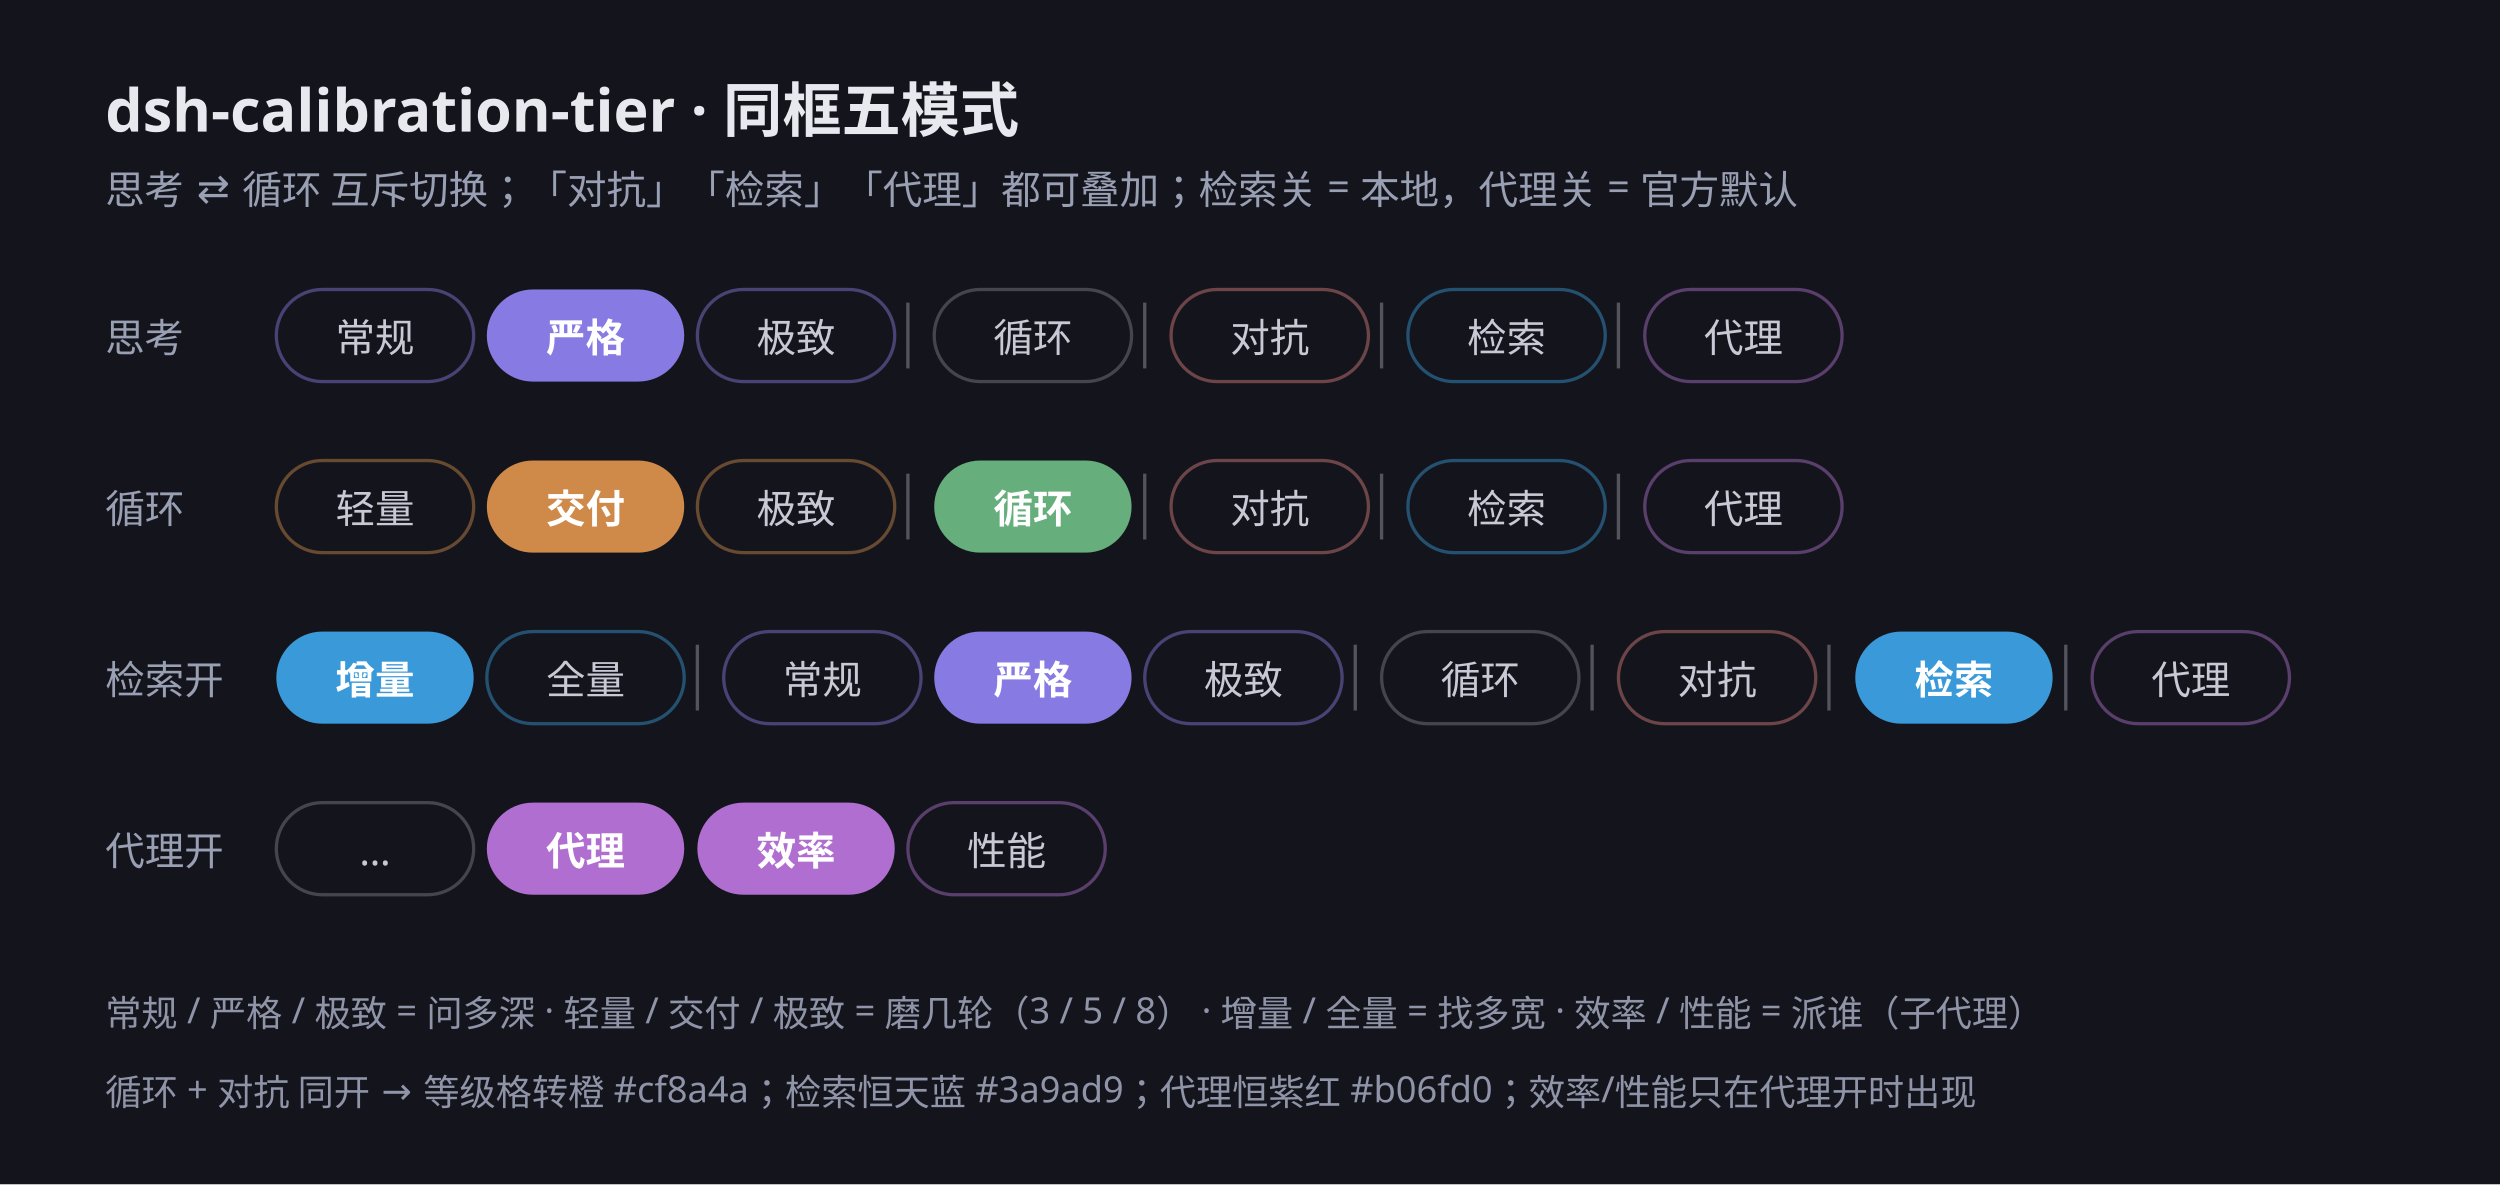
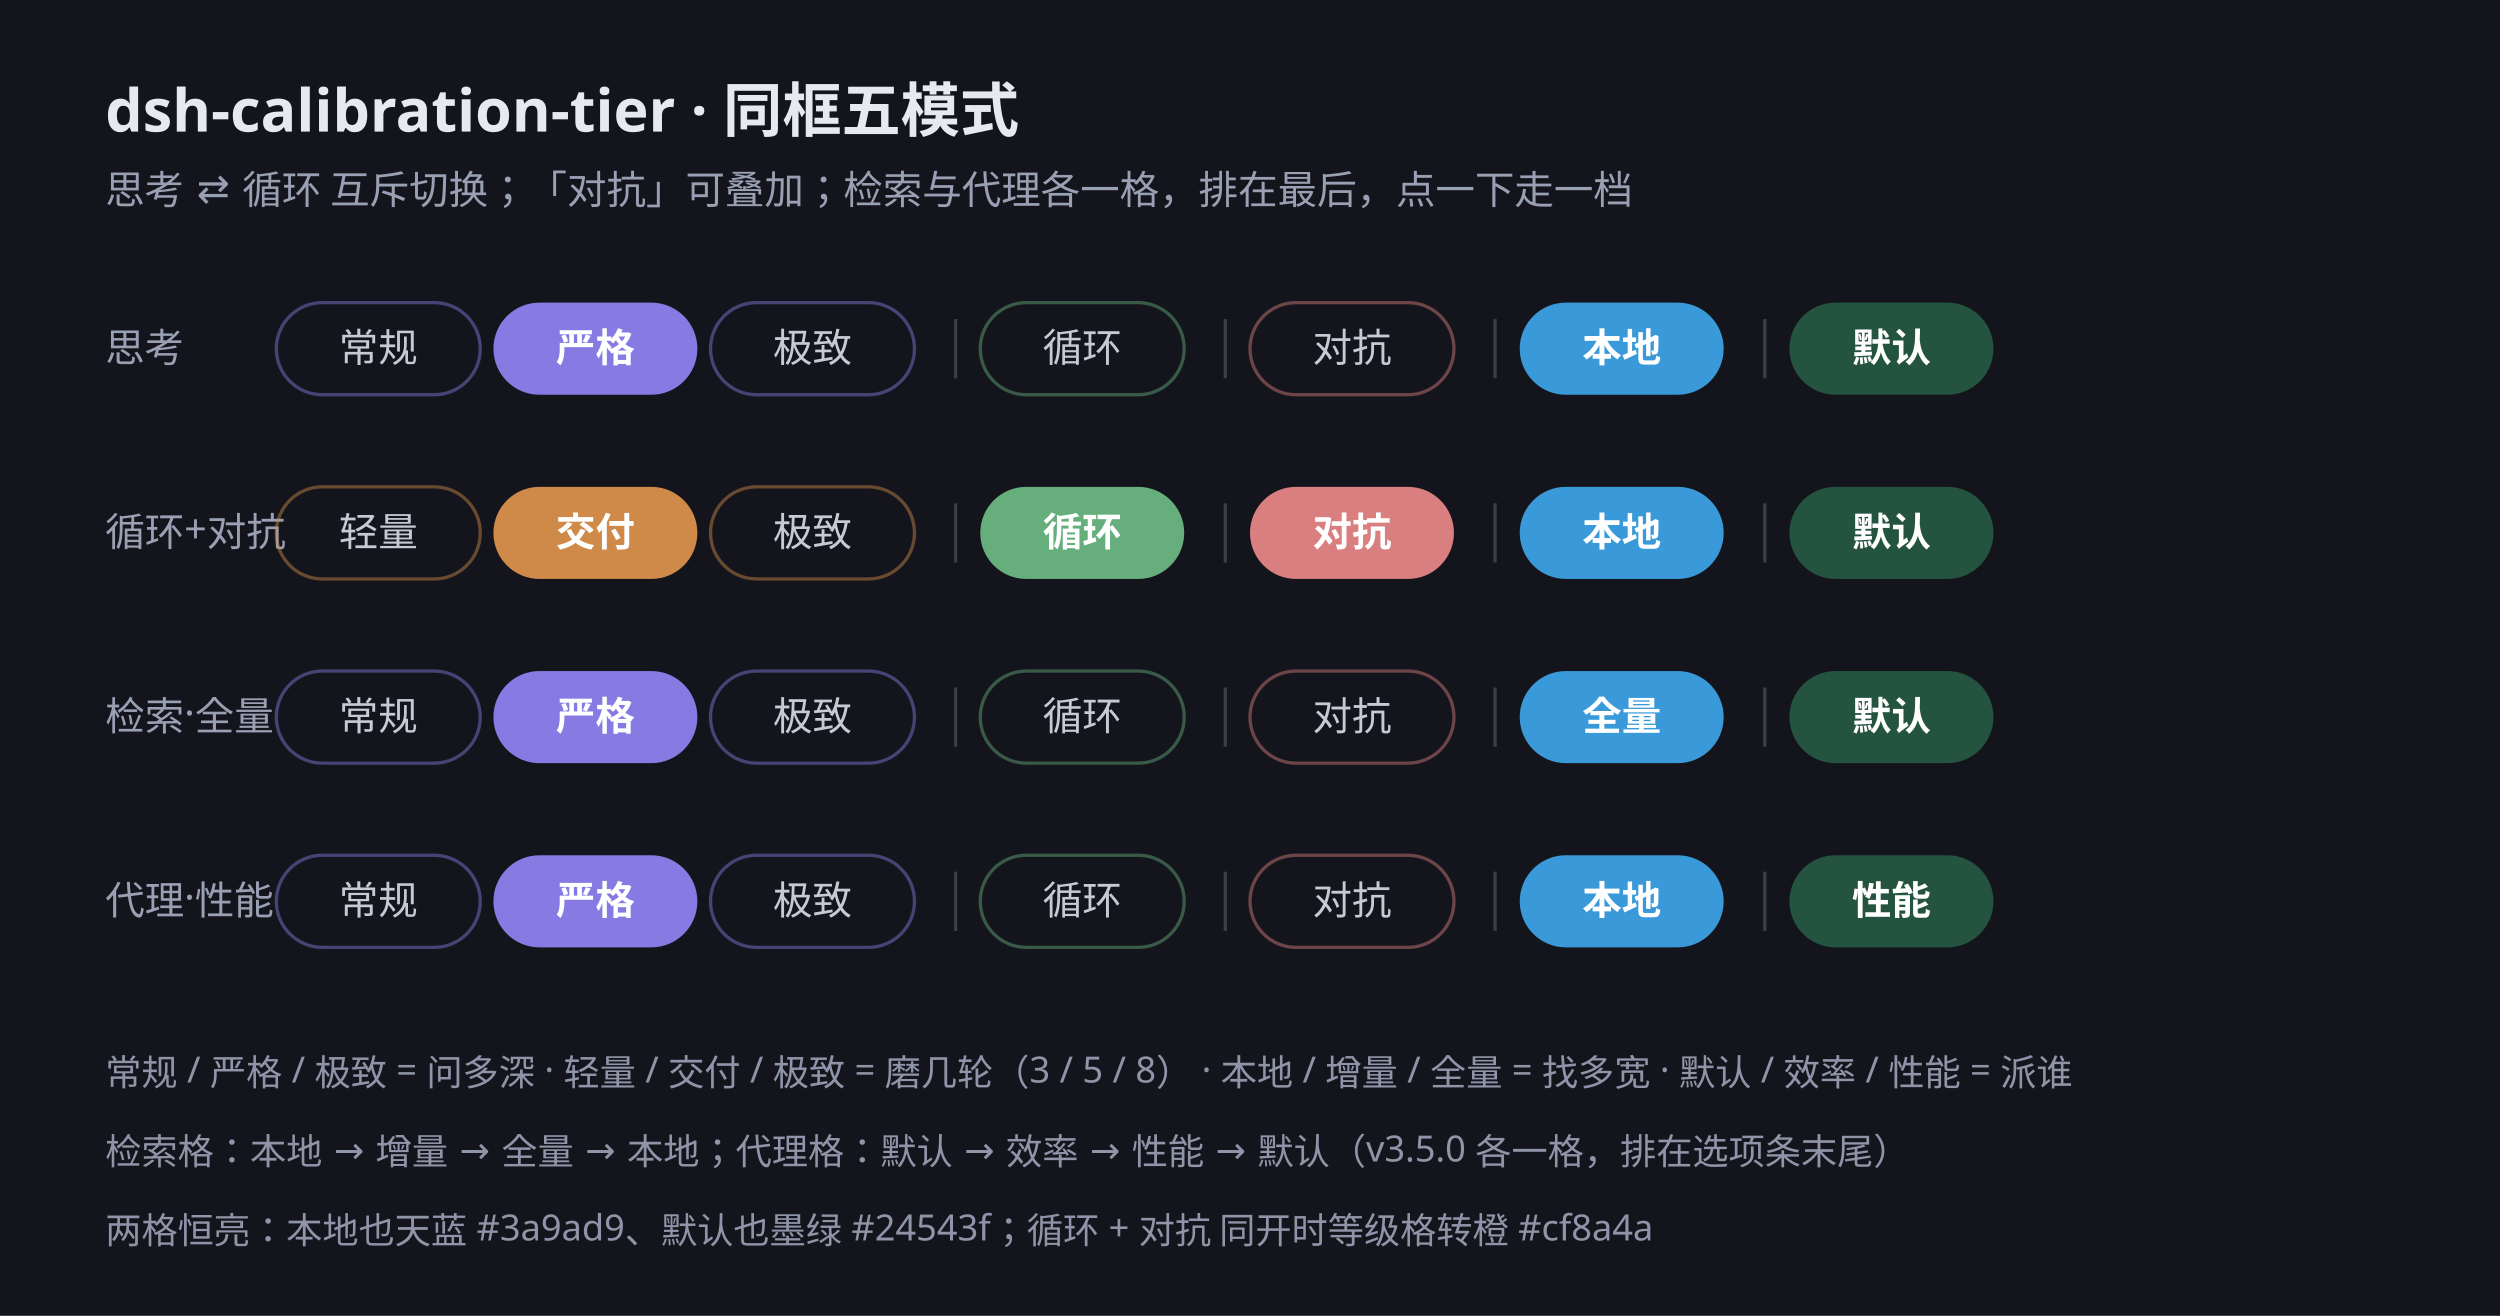
- <svg xmlns="http://www.w3.org/2000/svg" width="760" height="360" viewBox="0 0 760 360" role="img" aria-label="dsh-calibration-tier 同框五模式演示：思考 / 循环 / 对抗 / 检索 / 代理，检索开启时左侧多出增量/全量两档，代理开启时右侧多出效率/性能">
+ <svg xmlns="http://www.w3.org/2000/svg" width="760" height="400" viewBox="0 0 760 400" role="img" aria-label="dsh-calibration-tier 同框五模式演示：思考 / 循环 / 对抗 / 检索 / 代理；检索与代理各是一个轮换格，排在选项条末尾且恒亮">
  <defs>
    <style>
      .title { font: 600 18px/1.2 "Segoe UI", "Microsoft YaHei", sans-serif; fill: #e8e8ef; }
      .sub { font: 400 12px/1.2 "Segoe UI", "Microsoft YaHei", sans-serif; fill: #9aa0b4; }
      .cell { font: 500 12px/1 "Segoe UI", "Microsoft YaHei", sans-serif; fill: #c9c9d6; }
      .on { fill: #ffffff; font-weight: 600; }
-       .mode { font: 500 12px/1 "Segoe UI", "Microsoft YaHei", sans-serif; fill: #c9c9d6; }
      .foot { font: 400 11px/1.2 "Segoe UI", "Microsoft YaHei", sans-serif; fill: #8f94a8; }
    </style>
  </defs>
-   <rect width="760" height="360" fill="#14151c" />
+   <rect width="760" height="400" fill="#14151c" />
  <text class="title" x="32" y="40">dsh-calibration-tier · 同框五模式</text>
-   <text class="sub" x="32" y="62">思考 ⇄ 循环 互斥切换；「对抗」「检索」「代理」都可叠加；检索关 = 本地，代理关 = 官方默认</text>
-   <text class="sub" x="32" y="107">思考</text>
-   <g>
-     <rect x="84" y="88" width="60" height="28" rx="14" fill="none" stroke="#877be3" stroke-opacity=".45" />
-     <text class="cell" x="114" y="107" text-anchor="middle">常规</text>
-     <rect x="148" y="88" width="60" height="28" rx="14" fill="#877be3" />
-     <text class="cell on" x="178" y="107" text-anchor="middle">严格</text>
-     <rect x="212" y="88" width="60" height="28" rx="14" fill="none" stroke="#877be3" stroke-opacity=".45" />
-     <text class="cell" x="242" y="107" text-anchor="middle">极致</text>
-     <line x1="276" y1="92" x2="276" y2="112" stroke="#7f7f8a" stroke-opacity=".6" />
-     <rect x="284" y="88" width="60" height="28" rx="14" fill="none" stroke="#7f7f8a" stroke-opacity=".45" />
-     <text class="cell" x="314" y="107" text-anchor="middle">循环</text>
-     <line x1="348" y1="92" x2="348" y2="112" stroke="#7f7f8a" stroke-opacity=".6" />
-     <rect x="356" y="88" width="60" height="28" rx="14" fill="none" stroke="#da7f7f" stroke-opacity=".45" />
-     <text class="cell" x="386" y="107" text-anchor="middle">对抗</text>
-     <line x1="420" y1="92" x2="420" y2="112" stroke="#7f7f8a" stroke-opacity=".6" />
-     <rect x="428" y="88" width="60" height="28" rx="14" fill="none" stroke="#3a9ad9" stroke-opacity=".45" />
-     <text class="cell" x="458" y="107" text-anchor="middle">检索</text>
-     <line x1="492" y1="92" x2="492" y2="112" stroke="#7f7f8a" stroke-opacity=".6" />
-     <rect x="500" y="88" width="60" height="28" rx="14" fill="none" stroke="#b06fd0" stroke-opacity=".45" />
-     <text class="cell" x="530" y="107" text-anchor="middle">代理</text>
-   </g>
-   <text class="sub" x="32" y="159">循环</text>
-   <g>
-     <rect x="84" y="140" width="60" height="28" rx="14" fill="none" stroke="#cf8a4a" stroke-opacity=".45" />
-     <text class="cell" x="114" y="159" text-anchor="middle">轻量</text>
-     <rect x="148" y="140" width="60" height="28" rx="14" fill="#cf8a4a" />
-     <text class="cell on" x="178" y="159" text-anchor="middle">交付</text>
-     <rect x="212" y="140" width="60" height="28" rx="14" fill="none" stroke="#cf8a4a" stroke-opacity=".45" />
-     <text class="cell" x="242" y="159" text-anchor="middle">极致</text>
-     <line x1="276" y1="144" x2="276" y2="164" stroke="#7f7f8a" stroke-opacity=".6" />
-     <rect x="284" y="140" width="60" height="28" rx="14" fill="#66ae7c" />
-     <text class="cell on" x="314" y="159" text-anchor="middle">循环</text>
-     <line x1="348" y1="144" x2="348" y2="164" stroke="#7f7f8a" stroke-opacity=".6" />
-     <rect x="356" y="140" width="60" height="28" rx="14" fill="none" stroke="#da7f7f" stroke-opacity=".45" />
-     <text class="cell" x="386" y="159" text-anchor="middle">对抗</text>
-     <line x1="420" y1="144" x2="420" y2="164" stroke="#7f7f8a" stroke-opacity=".6" />
-     <rect x="428" y="140" width="60" height="28" rx="14" fill="none" stroke="#3a9ad9" stroke-opacity=".45" />
-     <text class="cell" x="458" y="159" text-anchor="middle">检索</text>
-     <line x1="492" y1="144" x2="492" y2="164" stroke="#7f7f8a" stroke-opacity=".6" />
-     <rect x="500" y="140" width="60" height="28" rx="14" fill="none" stroke="#b06fd0" stroke-opacity=".45" />
-     <text class="cell" x="530" y="159" text-anchor="middle">代理</text>
-   </g>
-   <text class="sub" x="32" y="211">检索开</text>
-   <g>
-     <rect x="84" y="192" width="60" height="28" rx="14" fill="#3a9ad9" />
-     <text class="cell on" x="114" y="211" text-anchor="middle">增量</text>
-     <rect x="148" y="192" width="60" height="28" rx="14" fill="none" stroke="#3a9ad9" stroke-opacity=".45" />
-     <text class="cell" x="178" y="211" text-anchor="middle">全量</text>
-     <line x1="212" y1="196" x2="212" y2="216" stroke="#7f7f8a" stroke-opacity=".6" />
-     <rect x="220" y="192" width="60" height="28" rx="14" fill="none" stroke="#877be3" stroke-opacity=".45" />
-     <text class="cell" x="250" y="211" text-anchor="middle">常规</text>
-     <rect x="284" y="192" width="60" height="28" rx="14" fill="#877be3" />
-     <text class="cell on" x="314" y="211" text-anchor="middle">严格</text>
-     <rect x="348" y="192" width="60" height="28" rx="14" fill="none" stroke="#877be3" stroke-opacity=".45" />
-     <text class="cell" x="378" y="211" text-anchor="middle">极致</text>
-     <line x1="412" y1="196" x2="412" y2="216" stroke="#7f7f8a" stroke-opacity=".6" />
-     <rect x="420" y="192" width="60" height="28" rx="14" fill="none" stroke="#7f7f8a" stroke-opacity=".45" />
-     <text class="cell" x="450" y="211" text-anchor="middle">循环</text>
-     <line x1="484" y1="196" x2="484" y2="216" stroke="#7f7f8a" stroke-opacity=".6" />
-     <rect x="492" y="192" width="60" height="28" rx="14" fill="none" stroke="#da7f7f" stroke-opacity=".45" />
-     <text class="cell" x="522" y="211" text-anchor="middle">对抗</text>
-     <line x1="556" y1="196" x2="556" y2="216" stroke="#7f7f8a" stroke-opacity=".6" />
-     <rect x="564" y="192" width="60" height="28" rx="14" fill="#3a9ad9" />
-     <text class="cell on" x="594" y="211" text-anchor="middle">检索</text>
-     <line x1="628" y1="196" x2="628" y2="216" stroke="#7f7f8a" stroke-opacity=".6" />
-     <rect x="636" y="192" width="60" height="28" rx="14" fill="none" stroke="#b06fd0" stroke-opacity=".45" />
-     <text class="cell" x="666" y="211" text-anchor="middle">代理</text>
-   </g>
-   <text class="sub" x="32" y="263">代理开</text>
-   <g>
-     <rect x="84" y="244" width="60" height="28" rx="14" fill="none" stroke="#7f7f8a" stroke-opacity=".45" />
-     <text class="cell" x="114" y="263" text-anchor="middle">…</text>
-     <rect x="148" y="244" width="60" height="28" rx="14" fill="#b06fd0" />
-     <text class="cell on" x="178" y="263" text-anchor="middle">代理</text>
-     <rect x="212" y="244" width="60" height="28" rx="14" fill="#b06fd0" />
-     <text class="cell on" x="242" y="263" text-anchor="middle">效率</text>
-     <rect x="276" y="244" width="60" height="28" rx="14" fill="none" stroke="#b06fd0" stroke-opacity=".45" />
-     <text class="cell" x="306" y="263" text-anchor="middle">性能</text>
-   </g>
-   <text class="foot" x="32" y="312">常规 / 严格 / 极致 = 问多深   ·   轻量 / 交付 / 极致 = 磨几轮（3 / 5 / 8）   ·   增量 / 全量 = 找多宽   ·   效率 / 性能 = 派谁（子代理）</text>
-   <text class="foot" x="32" y="336">循环 + 对抗 同开 → 等级格转橙 #cf8a4a；检索恒天蓝 #3a9ad9；代理恒紫红 #b06fd0；效率/性能只在代理开时出现</text>
+   <text class="sub" x="32" y="62">思考 ⇄ 循环 互斥切换；「对抗」可叠加；检索与代理各一格，排在最后，点一下走一档</text>
+   <text class="sub" x="32" y="110">思考</text>
+   <rect x="84" y="92" width="62" height="28" rx="14" fill="none" stroke="#877be3" stroke-opacity=".45" />
+   <text class="cell" x="115" y="110" text-anchor="middle">常规</text>
+   <rect x="150" y="92" width="62" height="28" rx="14" fill="#877be3" />
+   <text class="cell on" x="181" y="110" text-anchor="middle">严格</text>
+   <rect x="216" y="92" width="62" height="28" rx="14" fill="none" stroke="#877be3" stroke-opacity=".45" />
+   <text class="cell" x="247" y="110" text-anchor="middle">极致</text>
+   <rect x="290" y="97" width="1" height="18" fill="#7f7f8a" fill-opacity=".38" />
+   <rect x="298" y="92" width="62" height="28" rx="14" fill="none" stroke="#66ae7c" stroke-opacity=".45" />
+   <text class="cell" x="329" y="110" text-anchor="middle">循环</text>
+   <rect x="372" y="97" width="1" height="18" fill="#7f7f8a" fill-opacity=".38" />
+   <rect x="380" y="92" width="62" height="28" rx="14" fill="none" stroke="#da7f7f" stroke-opacity=".45" />
+   <text class="cell" x="411" y="110" text-anchor="middle">对抗</text>
+   <rect x="454" y="97" width="1" height="18" fill="#7f7f8a" fill-opacity=".38" />
+   <rect x="462" y="92" width="62" height="28" rx="14" fill="#3a9ad9" />
+   <text class="cell on" x="493" y="110" text-anchor="middle">本地</text>
+   <rect x="536" y="97" width="1" height="18" fill="#7f7f8a" fill-opacity=".38" />
+   <rect x="544" y="92" width="62" height="28" rx="14" fill="#24543f" />
+   <text class="cell on" x="575" y="110" text-anchor="middle">默认</text>
+   <text class="sub" x="32" y="166">循环+对抗</text>
+   <rect x="84" y="148" width="62" height="28" rx="14" fill="none" stroke="#cf8a4a" stroke-opacity=".45" />
+   <text class="cell" x="115" y="166" text-anchor="middle">轻量</text>
+   <rect x="150" y="148" width="62" height="28" rx="14" fill="#cf8a4a" />
+   <text class="cell on" x="181" y="166" text-anchor="middle">交付</text>
+   <rect x="216" y="148" width="62" height="28" rx="14" fill="none" stroke="#cf8a4a" stroke-opacity=".45" />
+   <text class="cell" x="247" y="166" text-anchor="middle">极致</text>
+   <rect x="290" y="153" width="1" height="18" fill="#7f7f8a" fill-opacity=".38" />
+   <rect x="298" y="148" width="62" height="28" rx="14" fill="#66ae7c" />
+   <text class="cell on" x="329" y="166" text-anchor="middle">循环</text>
+   <rect x="372" y="153" width="1" height="18" fill="#7f7f8a" fill-opacity=".38" />
+   <rect x="380" y="148" width="62" height="28" rx="14" fill="#da7f7f" />
+   <text class="cell on" x="411" y="166" text-anchor="middle">对抗</text>
+   <rect x="454" y="153" width="1" height="18" fill="#7f7f8a" fill-opacity=".38" />
+   <rect x="462" y="148" width="62" height="28" rx="14" fill="#3a9ad9" />
+   <text class="cell on" x="493" y="166" text-anchor="middle">本地</text>
+   <rect x="536" y="153" width="1" height="18" fill="#7f7f8a" fill-opacity=".38" />
+   <rect x="544" y="148" width="62" height="28" rx="14" fill="#24543f" />
+   <text class="cell on" x="575" y="166" text-anchor="middle">默认</text>
+   <text class="sub" x="32" y="222">检索·全量</text>
+   <rect x="84" y="204" width="62" height="28" rx="14" fill="none" stroke="#877be3" stroke-opacity=".45" />
+   <text class="cell" x="115" y="222" text-anchor="middle">常规</text>
+   <rect x="150" y="204" width="62" height="28" rx="14" fill="#877be3" />
+   <text class="cell on" x="181" y="222" text-anchor="middle">严格</text>
+   <rect x="216" y="204" width="62" height="28" rx="14" fill="none" stroke="#877be3" stroke-opacity=".45" />
+   <text class="cell" x="247" y="222" text-anchor="middle">极致</text>
+   <rect x="290" y="209" width="1" height="18" fill="#7f7f8a" fill-opacity=".38" />
+   <rect x="298" y="204" width="62" height="28" rx="14" fill="none" stroke="#66ae7c" stroke-opacity=".45" />
+   <text class="cell" x="329" y="222" text-anchor="middle">循环</text>
+   <rect x="372" y="209" width="1" height="18" fill="#7f7f8a" fill-opacity=".38" />
+   <rect x="380" y="204" width="62" height="28" rx="14" fill="none" stroke="#da7f7f" stroke-opacity=".45" />
+   <text class="cell" x="411" y="222" text-anchor="middle">对抗</text>
+   <rect x="454" y="209" width="1" height="18" fill="#7f7f8a" fill-opacity=".38" />
+   <rect x="462" y="204" width="62" height="28" rx="14" fill="#3a9ad9" />
+   <text class="cell on" x="493" y="222" text-anchor="middle">全量</text>
+   <rect x="536" y="209" width="1" height="18" fill="#7f7f8a" fill-opacity=".38" />
+   <rect x="544" y="204" width="62" height="28" rx="14" fill="#24543f" />
+   <text class="cell on" x="575" y="222" text-anchor="middle">默认</text>
+   <text class="sub" x="32" y="278">代理·性能</text>
+   <rect x="84" y="260" width="62" height="28" rx="14" fill="none" stroke="#877be3" stroke-opacity=".45" />
+   <text class="cell" x="115" y="278" text-anchor="middle">常规</text>
+   <rect x="150" y="260" width="62" height="28" rx="14" fill="#877be3" />
+   <text class="cell on" x="181" y="278" text-anchor="middle">严格</text>
+   <rect x="216" y="260" width="62" height="28" rx="14" fill="none" stroke="#877be3" stroke-opacity=".45" />
+   <text class="cell" x="247" y="278" text-anchor="middle">极致</text>
+   <rect x="290" y="265" width="1" height="18" fill="#7f7f8a" fill-opacity=".38" />
+   <rect x="298" y="260" width="62" height="28" rx="14" fill="none" stroke="#66ae7c" stroke-opacity=".45" />
+   <text class="cell" x="329" y="278" text-anchor="middle">循环</text>
+   <rect x="372" y="265" width="1" height="18" fill="#7f7f8a" fill-opacity=".38" />
+   <rect x="380" y="260" width="62" height="28" rx="14" fill="none" stroke="#da7f7f" stroke-opacity=".45" />
+   <text class="cell" x="411" y="278" text-anchor="middle">对抗</text>
+   <rect x="454" y="265" width="1" height="18" fill="#7f7f8a" fill-opacity=".38" />
+   <rect x="462" y="260" width="62" height="28" rx="14" fill="#3a9ad9" />
+   <text class="cell on" x="493" y="278" text-anchor="middle">本地</text>
+   <rect x="536" y="265" width="1" height="18" fill="#7f7f8a" fill-opacity=".38" />
+   <rect x="544" y="260" width="62" height="28" rx="14" fill="#24543f" />
+   <text class="cell on" x="575" y="278" text-anchor="middle">性能</text>
+   <text class="foot" x="32" y="330">常规 / 严格 / 极致 = 问多深   ·   轻量 / 交付 / 极致 = 磨几轮（3 / 5 / 8）   ·   本地 / 增量 / 全量 = 找多宽   ·   默认 / 效率 / 性能 = 派谁</text>
+   <text class="foot" x="32" y="354">检索格：本地 → 增量 → 全量 → 本地；代理格：默认 → 效率 → 性能 → 默认（v3.5.0 各一格，排在选项条末尾）</text>
+   <text class="foot" x="32" y="378">两格恒亮：本地也天蓝 #3a9ad9、默认也墨绿 #24543f；循环 + 对抗 同开时等级格转橙 #cf8a4a</text>
</svg>
